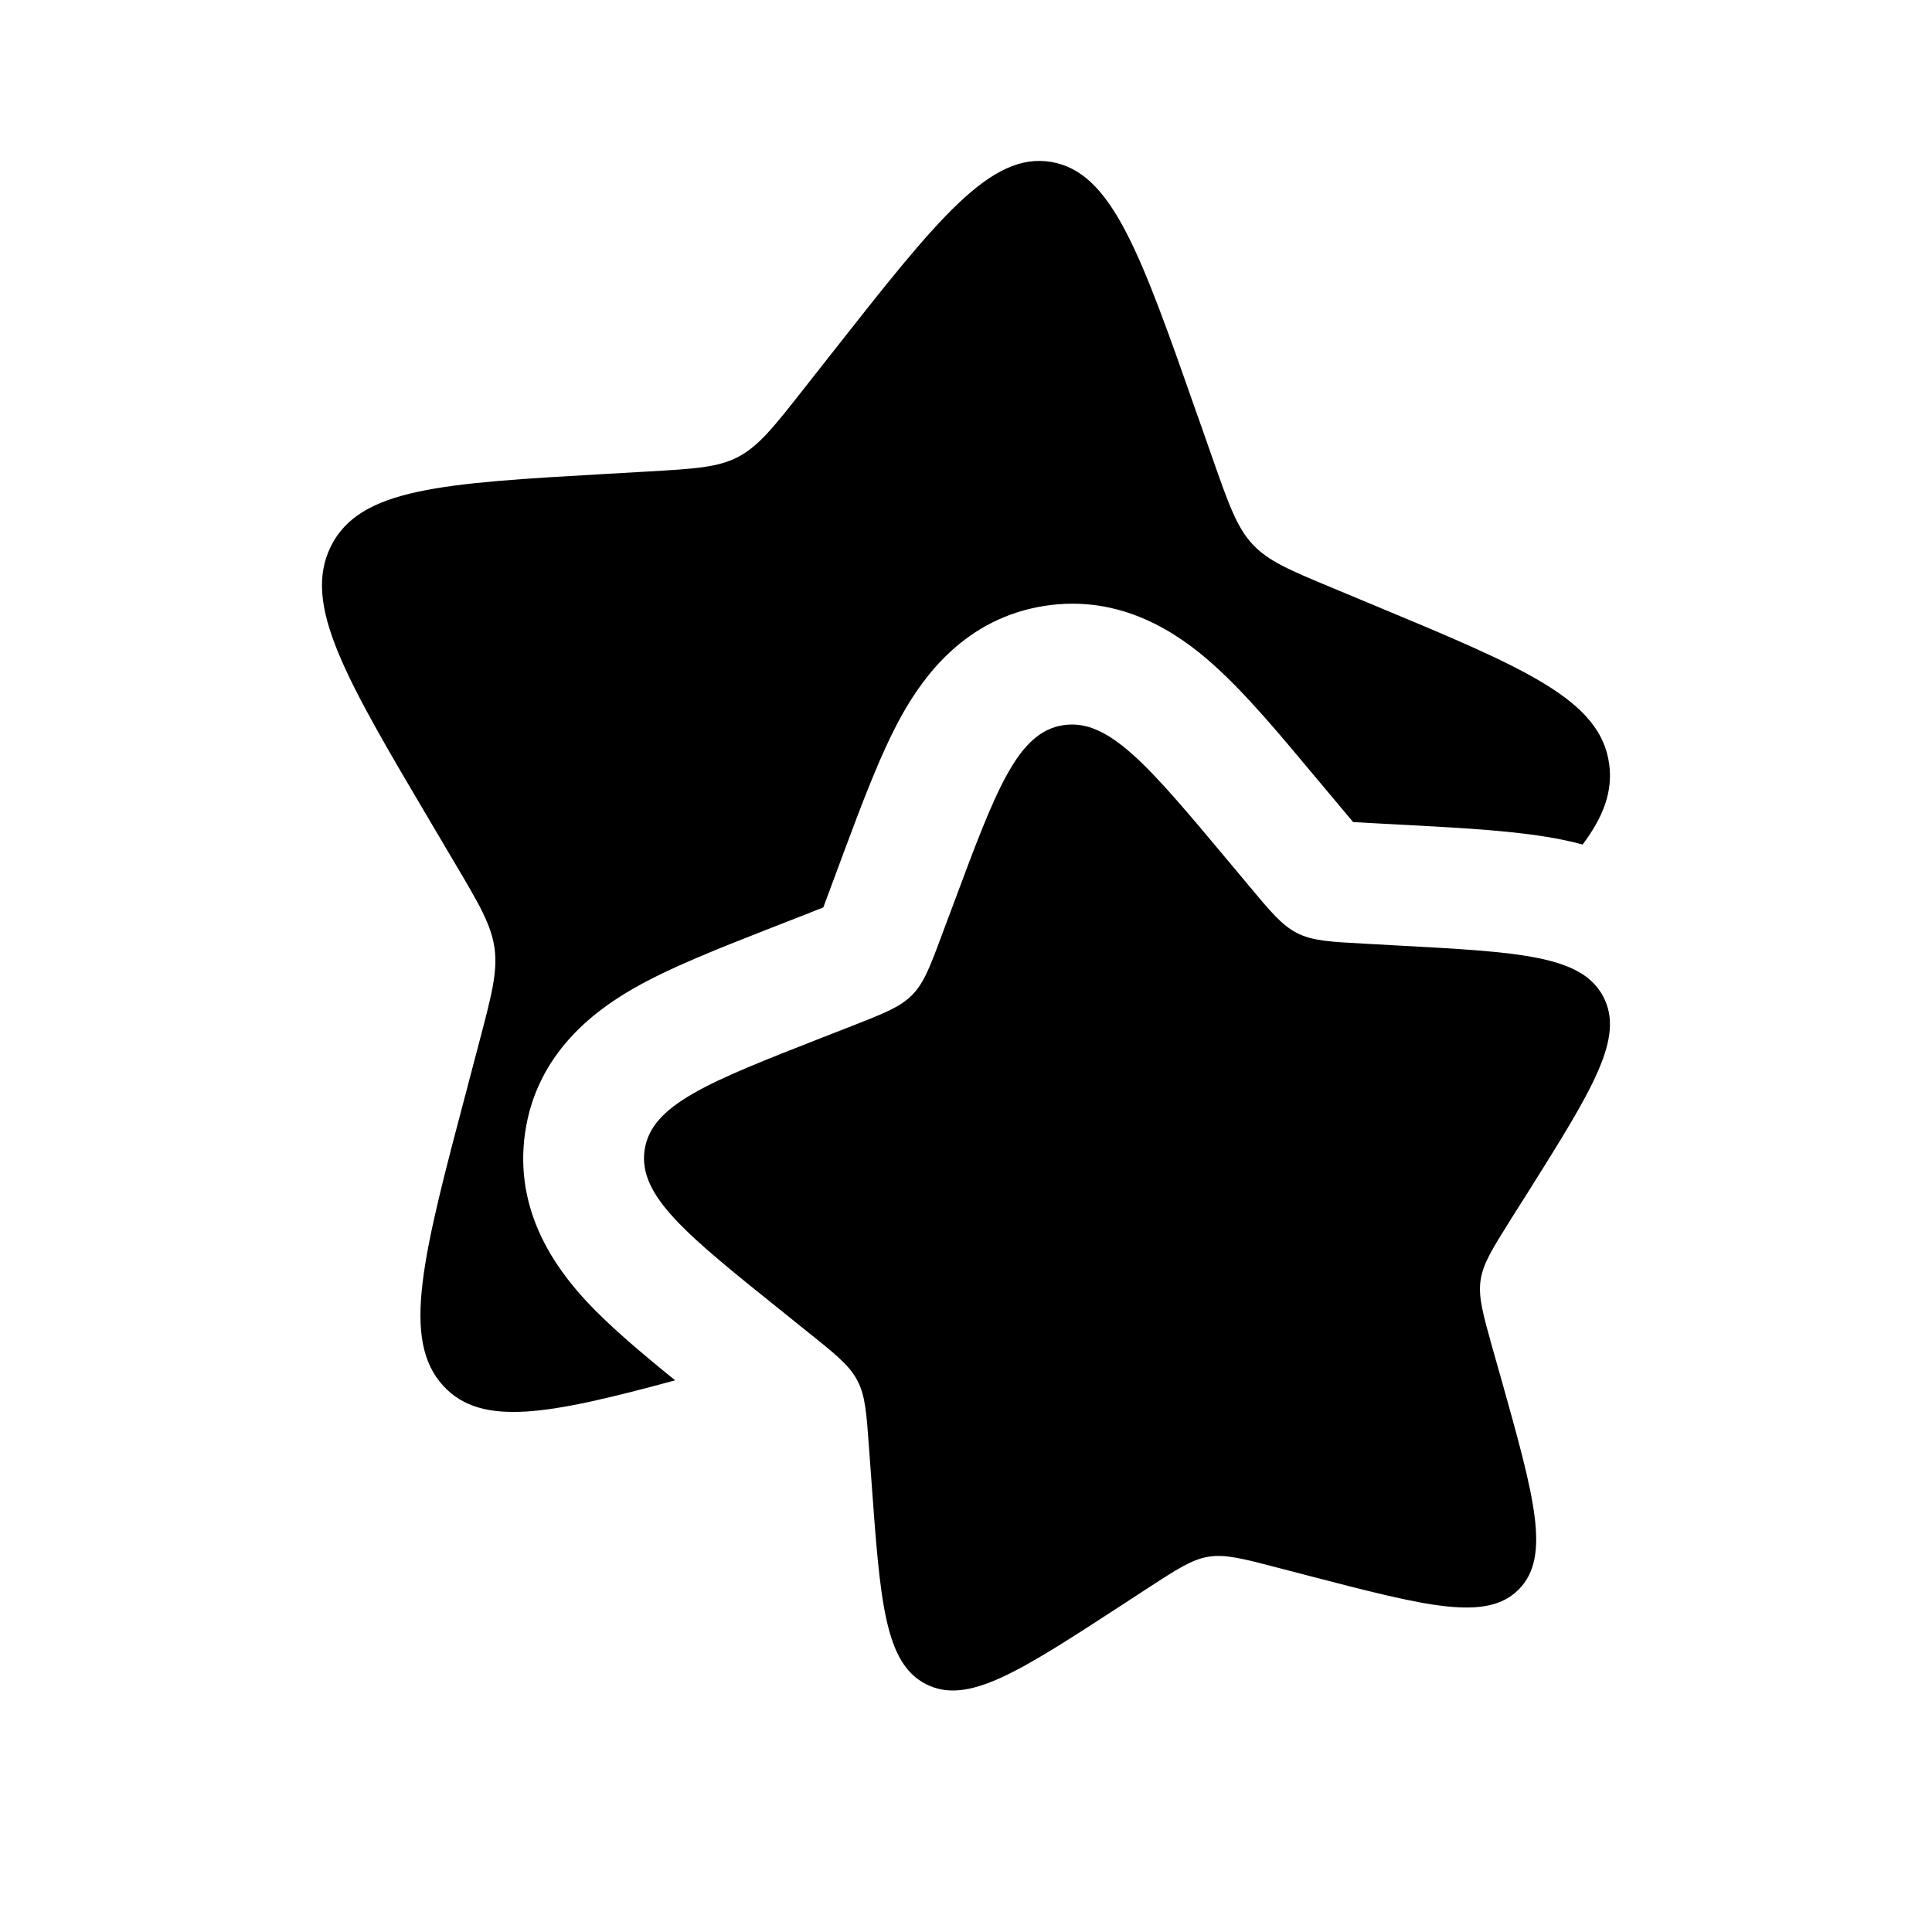
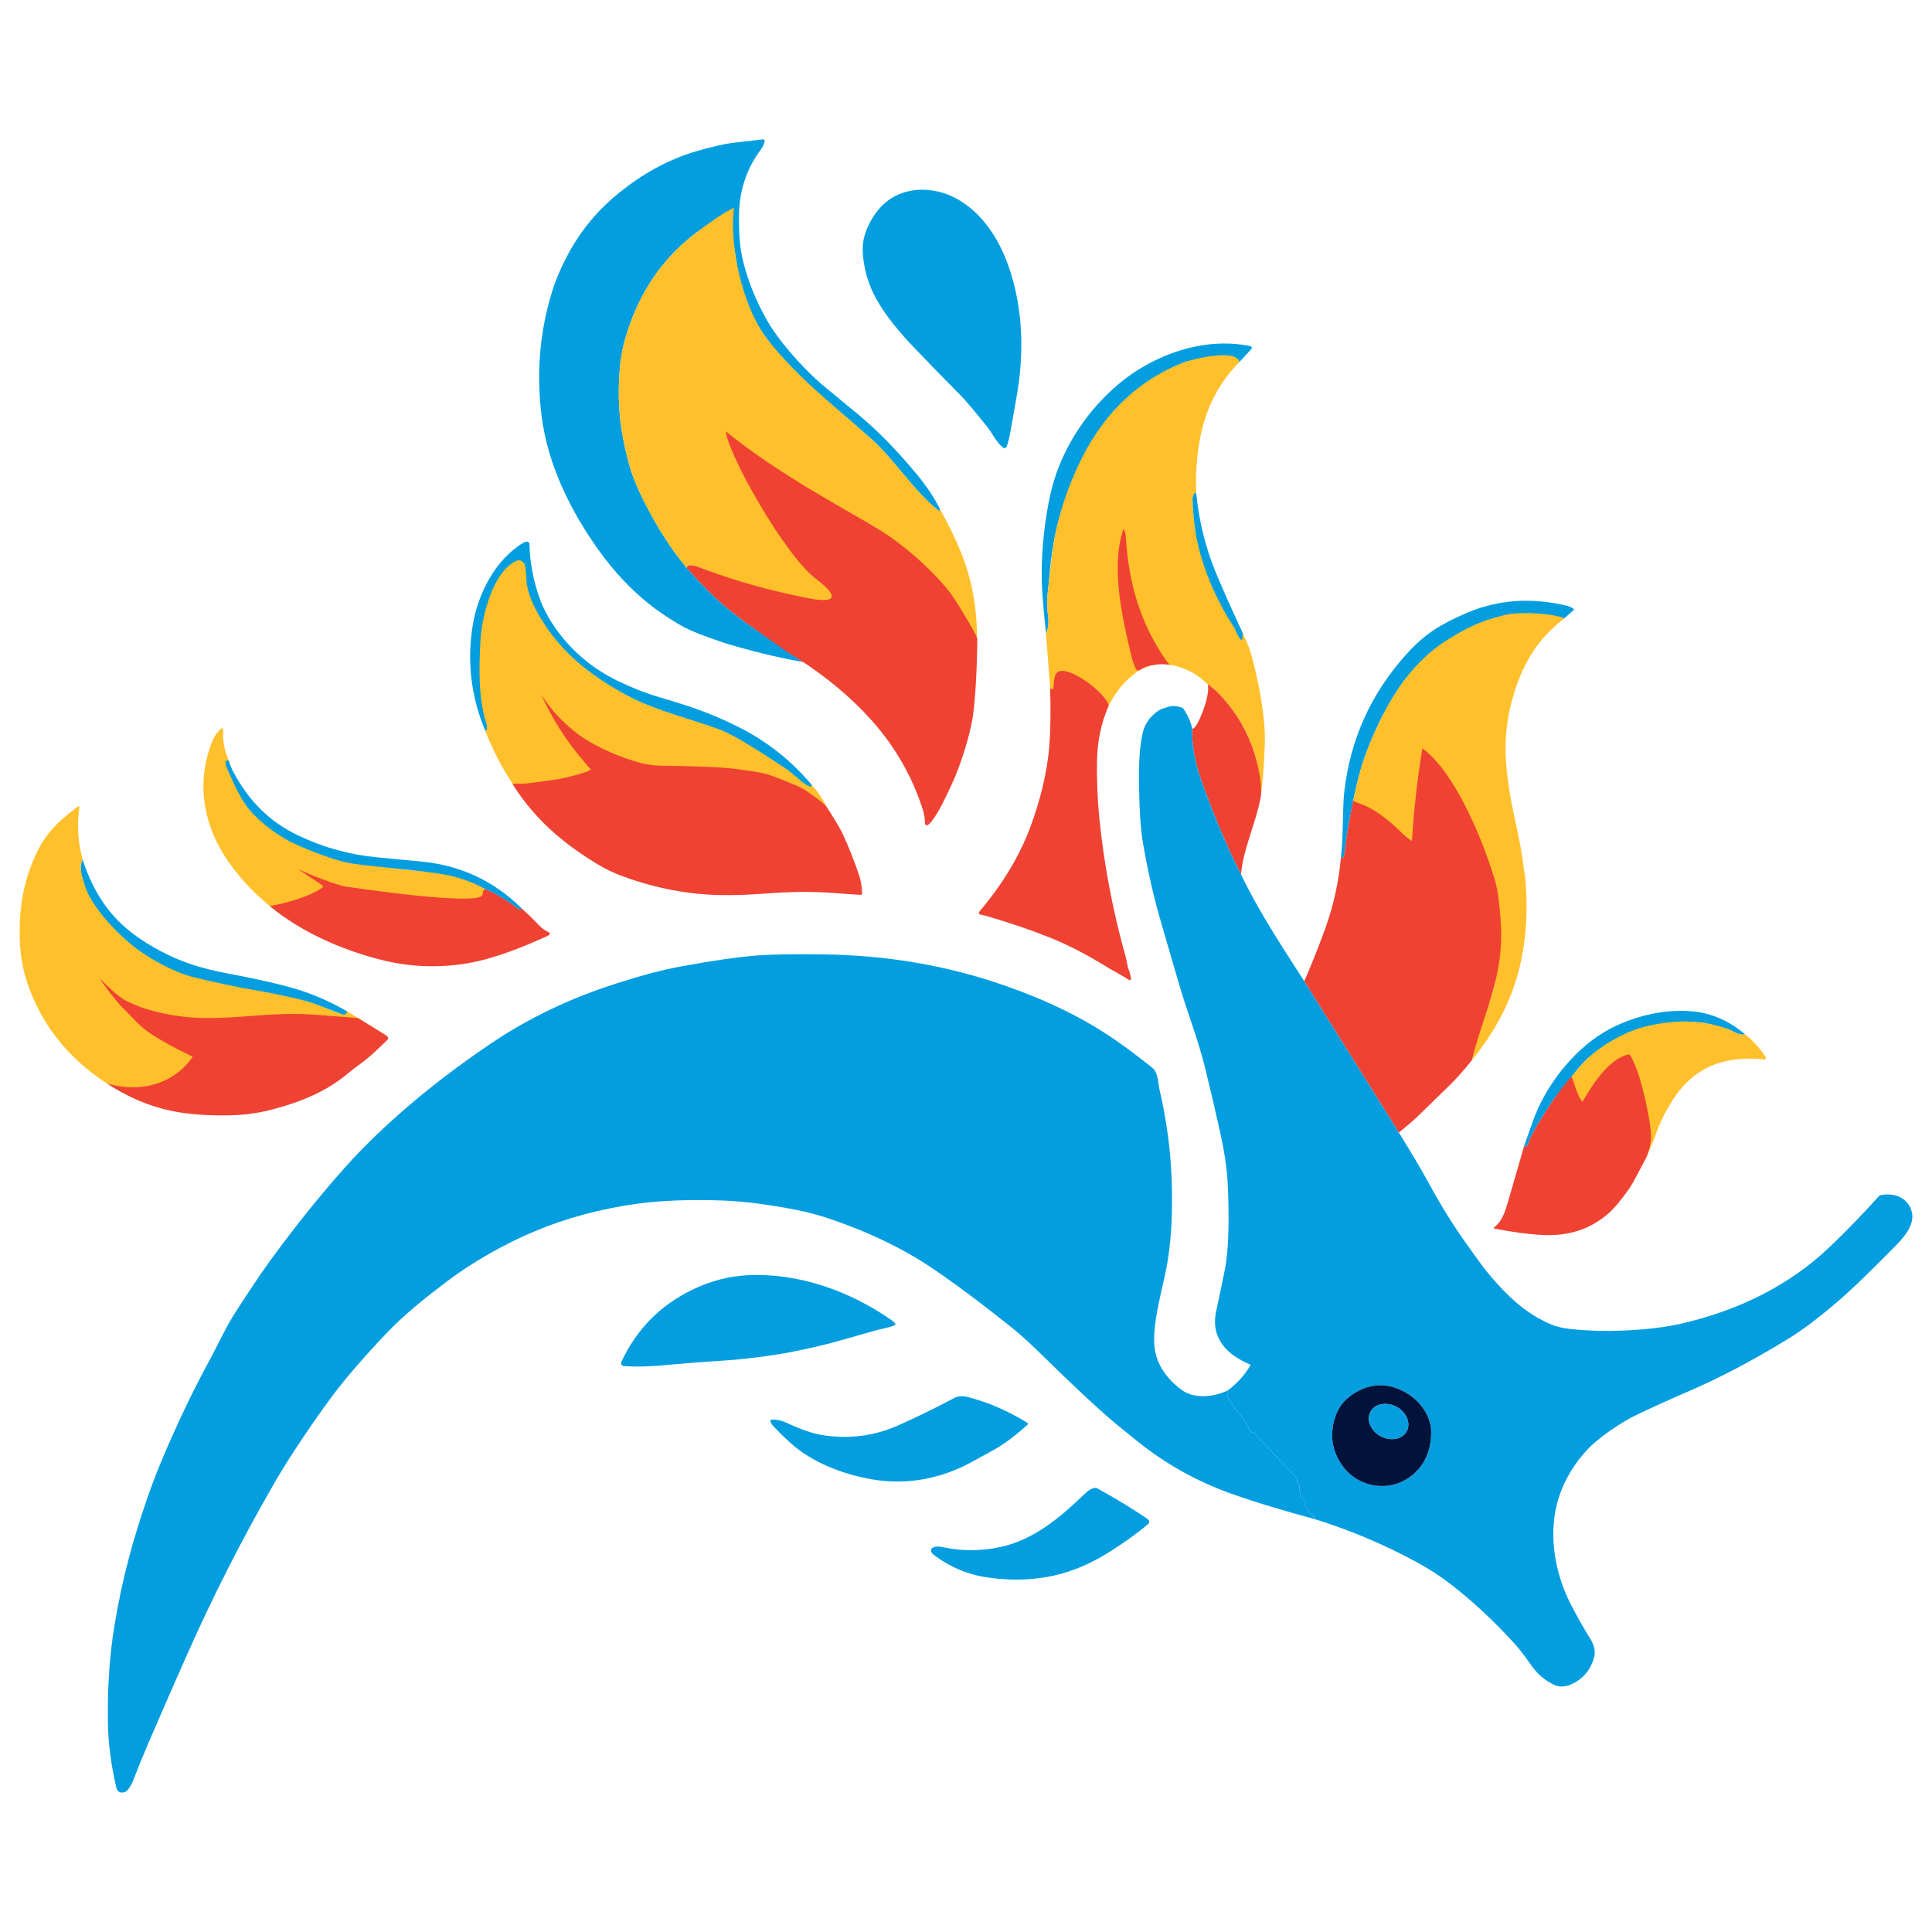
- <svg xmlns="http://www.w3.org/2000/svg" version="1.1" width="100" height="100">
-   <svg width="100" height="100" viewBox="0 0 24 24">
-     <g fill="currentColor">
-       <path d="M15.252 10.689c-.987-1.18-1.48-1.77-2.048-1.68c-.567.091-.832.803-1.362 2.227l-.138.368c-.15.405-.226.607-.373.756c-.146.149-.348.228-.75.386l-.367.143c-1.417.555-2.126.833-2.207 1.4c-.08.567.52 1.049 1.721 2.011l.31.25c.342.273.513.41.611.597c.1.187.115.404.146.837l.029.394c.11 1.523.166 2.285.683 2.545c.517.26 1.154-.155 2.427-.983l.329-.215c.362-.235.543-.353.75-.387c.208-.033.42.022.841.132l.385.1c1.485.386 2.228.58 2.629.173c.4-.407.193-1.144-.221-2.62l-.108-.38c-.117-.42-.176-.63-.147-.837c.03-.208.145-.39.374-.756l.21-.332c.807-1.285 1.21-1.927.94-2.438c-.269-.511-1.033-.553-2.562-.635l-.396-.022c-.434-.023-.652-.035-.841-.13c-.19-.095-.33-.263-.61-.599l-.255-.305Z" />
-       <path d="m14.878 5.167l.183.522c.201.573.302.86.497 1.07c.196.212.464.324 1.001.547l.489.204c1.89.786 2.835 1.18 2.942 1.983c.045.334-.067.648-.33.998a4.151 4.151 0 0 0-.254-.06c-.526-.107-1.195-.143-1.877-.18l-.49-.026l-.23-.013l-.151-.18l-.316-.377c-.44-.528-.87-1.043-1.272-1.401c-.427-.382-1.141-.88-2.103-.726c-.972.156-1.49.863-1.77 1.367c-.259.468-.492 1.094-.728 1.727l-.17.458l-.072.193c-.054.02-.116.045-.193.076l-.456.178c-.63.247-1.253.49-1.717.757c-.498.287-1.2.817-1.339 1.793c-.137.967.378 1.673.767 2.092c.29.311.681.64 1.098.978c-1.569.425-2.403.584-2.877.072c-.534-.576-.258-1.62.295-3.71l.142-.54c.157-.595.236-.891.197-1.186c-.04-.294-.193-.553-.499-1.07l-.278-.47C4.29 8.422 3.752 7.512 4.11 6.787c.36-.724 1.379-.783 3.418-.9l.527-.03c.58-.034.869-.05 1.122-.185c.252-.135.439-.372.813-.848l.34-.432c1.316-1.673 1.974-2.509 2.73-2.38s1.11 1.137 1.817 3.154Z" />
-     </g>
-   </svg>
-   <style>@media (prefers-color-scheme: light) { :root { filter: none; } }
- @media (prefers-color-scheme: dark) { :root { filter: invert(100%); } }
- </style>
+ <svg xmlns="http://www.w3.org/2000/svg" width="984" height="984" viewBox="0 0 984 984" fill="none">
+   <path d="M478.759 259.315C478.664 259.457 478.603 259.616 478.576 259.792C478.509 260.237 478.299 260.322 477.947 260.045C464.832 249.504 455.91 234.365 443.238 223.104C429.5 210.814 415.312 199.866 402.045 186.427C401.93 186.305 401.788 186.251 401.619 186.265C401.525 186.278 401.447 186.248 401.386 186.174C399.451 183.924 397.294 181.496 394.913 178.889C394.216 178.126 393.641 177.275 393.188 176.336C392.721 175.377 392.183 174.519 391.575 173.762C387.875 169.156 384.79 164.046 382.322 158.433C378.884 150.675 376.264 141.808 375.047 133.346C372.286 114.27 370.421 105.089 350.686 121.634C334.981 134.785 324.148 152.053 318.189 173.438C316.714 178.727 315.788 184.657 315.409 191.23C314.79 202.02 315.257 212.446 317.306 223.023C318.328 228.319 319.4 232.946 320.523 236.904C322.207 242.814 325.021 249.586 328.964 257.218C334.879 268.647 341.474 279.235 349.773 289.316C354.427 294.598 359.314 299.667 364.434 304.524C368.655 308.536 373.894 312.791 380.15 317.29C387.036 322.241 402.047 332.276 408.967 337.153C402.175 336.056 393.657 334.09 388.635 332.879C383.613 331.668 372.171 328.616 366.859 326.753C361.548 324.89 352.276 321.873 345.329 317.725C339.539 314.274 334.412 310.738 329.948 307.117C320.959 299.823 312.788 291.096 305.435 280.937C290.48 260.298 278.924 236.438 275.84 211.838C273.066 189.662 274.95 168.23 281.491 147.541C283.081 142.509 285.431 136.984 288.542 130.965C295.124 118.213 304.059 107.281 315.348 98.169C327.057 88.716 340.104 81.269 354.735 77.003C362.676 74.693 369.051 73.251 373.86 72.677C378.426 72.13 383.252 71.576 388.338 71.015C389.265 70.914 389.62 71.316 389.403 72.221C389.059 73.626 388.409 74.97 387.455 76.254C380.076 86.156 376.379 97.574 376.366 110.509C376.356 118.422 376.64 125.889 378.578 133.508C381.202 143.816 385.25 153.732 390.722 163.256C393.53 168.139 397.307 173.364 402.056 178.929C408.265 186.211 414.261 192.233 420.044 196.995C426.457 202.277 432.416 207.211 437.921 211.797C447.323 219.632 457.013 229.582 466.99 241.646C472.036 247.758 475.959 253.648 478.759 259.315Z" fill="#039EDF" />
+   <path d="M448.037 106.041C457.006 95.767 471.799 94.298 484.126 99.688C498.645 106.041 508.405 120.56 513.641 135.504C521.199 157.075 521.757 180.409 517.608 203.013C516.492 209.092 515.484 214.766 514.584 220.034C514.138 222.655 513.532 225.097 512.768 227.36C512.703 227.547 512.594 227.716 512.45 227.853C512.307 227.99 512.133 228.091 511.944 228.147C511.754 228.204 511.554 228.214 511.361 228.178C511.167 228.141 510.985 228.059 510.83 227.937C508.192 225.86 506.437 222.648 504.55 219.862C503.339 218.059 501.919 216.191 500.289 214.259C496.392 209.619 492.699 204.816 488.377 200.47C480.118 192.141 472.333 184.144 465.021 176.478C457.621 168.71 451.875 161.486 447.783 154.806C443.711 148.159 441.114 141.195 439.991 133.914C439.24 128.99 438.976 124.136 440.519 119.405C442.155 114.359 444.662 109.905 448.037 106.041Z" fill="#039EDF" />
+   <path d="M478.759 259.315C483.108 267.171 486.615 274.378 489.28 280.937C495.043 295.101 497.8 310.127 497.549 326.013C501.062 363.668 373.592 295.521 358.539 289.843C356.57 289.096 350.038 286.299 349.773 289.316C341.474 279.235 334.879 268.647 328.964 257.218C325.021 249.586 322.207 242.814 320.522 236.904C319.4 232.946 318.328 228.319 317.306 223.023C315.257 212.446 314.79 202.02 315.409 191.229C315.788 184.657 316.714 178.727 318.189 173.438C324.148 152.053 334.98 134.785 350.686 121.634C353.032 119.668 367.3 108.465 373.92 105.873C371.283 122.334 377.266 155.947 391.575 173.762C407.234 193.222 424.581 206.414 443.238 223.104C455.91 234.365 464.832 249.504 477.947 260.045C478.299 260.322 478.509 260.237 478.576 259.792C478.603 259.616 478.664 259.457 478.759 259.315Z" fill="#FFC02B" />
+   <path d="M630.743 184.854C629.297 186.27 607.801 182.761 603.637 184.348C598.348 186.367 593.332 188.867 588.591 191.845C587.718 192.392 586.836 192.923 585.943 193.436C583.497 194.834 581.326 196.759 579.307 198.634C578.949 198.965 578.533 199.188 578.059 199.302C577.728 199.388 577.426 199.567 577.187 199.819C575.462 201.663 573.642 203.507 571.728 205.351C570.856 206.189 569.942 206.976 568.989 207.712C567.406 208.928 566.188 210.37 565.336 212.038C565.163 212.364 564.908 212.639 564.596 212.839C564.129 213.129 563.784 213.527 563.561 214.034C563.27 214.676 563.385 214.76 563.906 214.287L564.738 213.538C565.116 213.2 565.211 213.267 565.022 213.74C564.636 214.683 563.459 215.382 562.83 216.395C561.166 219.083 559.475 221.589 557.757 223.913C555.593 226.817 553.739 229.89 552.197 233.133C551.967 233.619 551.345 234.771 550.33 236.588C549.701 237.709 549.106 238.871 548.545 240.073C543.776 250.218 540.32 259.833 538.175 268.918C537.31 272.593 536.572 276.446 535.964 280.479C535.355 284.504 534.898 288.469 534.594 292.373C534.384 295.062 534.117 297.659 533.792 300.165C533.508 302.374 533.363 304.592 533.356 306.821C533.356 309.348 533.498 311.597 533.782 313.569C534.276 316.967 533.931 320 532.747 322.668C531.449 310.334 530.738 301.728 530.617 296.852C530.292 283.437 531.432 269.921 534.036 256.304C535.423 249.043 537.289 242.548 539.636 236.821C545.775 221.836 555.028 208.867 566.899 198.056C585.06 181.501 612.18 171.105 636.845 176.293C637.01 176.328 637.162 176.409 637.284 176.526C637.406 176.643 637.492 176.791 637.533 176.955C637.574 177.119 637.569 177.29 637.517 177.451C637.465 177.612 637.37 177.754 637.241 177.863C637.241 177.863 632.189 183.438 630.743 184.854Z" fill="#039EDF" />
+   <path d="M631.268 184.337C618.849 196.941 612.554 211.735 610.23 229.222C609.263 236.558 608.935 243.915 609.246 251.291C608.894 251.054 608.566 251.044 608.262 251.267C607.987 251.477 607.36 253.357 607.369 253.824C607.518 259.349 608.005 264.911 608.83 270.517C609.277 273.564 624.993 304.576 625.879 307.507C629.535 315.686 633.518 323.198 635.922 329.269C638.326 335.339 644.767 361.822 644.199 378.655C643.807 390.002 643.09 399.206 642.048 406.264C642.552 403.649 640.849 397.872 640.81 394.612C640.776 391.681 640.374 388.839 639.603 386.083C636.397 374.54 630.684 364.215 622.466 355.11C620.052 352.429 617.586 350.209 615.07 348.453C610.024 343.57 604.395 340.399 598.157 339.061C591.001 337.528 589.177 337.612 581.943 340.348C574.395 344.88 568.632 351.26 564.655 359.487C556.222 371.366 534.866 359.485 534.866 350.539L532.735 322.657C533.919 319.989 534.264 316.955 533.77 313.558C533.486 311.585 533.344 309.336 533.344 306.81C533.351 304.581 533.496 302.362 533.78 300.153C535.137 289.683 535.73 279.236 538.163 268.907C540.308 259.822 543.313 249.573 549.344 236.695C560.773 212.289 578.338 193.992 603.625 184.337C607.124 183.004 629.609 177.327 631.268 184.337Z" fill="#FFC02B" />
+   <path d="M609.246 251.291C610.721 265.597 614.018 278.961 619.138 291.383C622.372 299.245 627.029 309.715 633.109 322.791C632.322 323.75 633.386 326.598 632.004 325.699C630.621 324.8 629.379 320.559 627.681 318.141C623.709 312.27 620.524 305.743 617.505 299.336C613.72 290.245 610.266 280.318 608.83 270.521C608.005 264.915 607.518 259.349 607.369 253.824C607.36 253.358 607.988 251.481 608.262 251.271C608.566 251.048 608.894 251.055 609.246 251.291Z" fill="#039EDF" />
+   <path d="M595.823 338.607C592.001 338.013 588.251 338.334 584.693 339.313C579.752 341.003 579.501 343.152 577.966 339.458C577.324 337.911 576.813 336.375 576.434 334.848C571.724 315.653 565.645 289.095 572.021 269.994C572.19 269.495 572.379 269.488 572.589 269.974C573.035 271.014 573.292 272.095 573.36 273.216C573.935 282.943 575.318 292.075 577.51 300.613C580.594 312.609 585.525 323.74 592.302 334.007C593.686 336.119 594.193 336.846 595.823 338.607Z" fill="#EF4233" />
+   <path d="M413.571 399.935C413.361 400.861 412.966 401.239 412.384 401.07C397.533 396.852 387.54 381.459 373.282 374.97C369.294 373.167 366.076 371.83 361.228 370.036C347.502 364.958 332.018 361.25 319.193 354.129C316.839 352.822 314.232 351.839 311.787 350.33C281.037 331.46 248.218 368.441 248.218 368.441C248.218 368.441 248.08 370.029 248.1 370.624C248.141 371.927 247.81 372.424 247.106 372.113C239.875 354.72 237.769 336.811 240.785 318.384C243.393 302.487 252.24 285.03 266.384 276.529C266.904 276.212 267.476 275.989 268.098 275.861C268.284 275.822 268.476 275.825 268.66 275.868C268.845 275.912 269.017 275.996 269.166 276.114C269.314 276.232 269.434 276.382 269.518 276.551C269.602 276.721 269.647 276.908 269.651 277.097C269.881 286.074 271.487 294.936 274.47 303.683C276.506 309.667 279.651 315.551 283.906 321.332C291.995 332.336 302.327 340.867 314.902 346.925C321.628 350.168 328.599 352.974 335.924 355.122C339.901 356.291 344.058 357.567 348.393 358.952C358.465 362.167 368.07 366.125 377.208 370.826C391.284 378.067 403.405 387.77 413.571 399.935Z" fill="#039EDF" />
+   <path d="M415.539 294.787C399.486 282.56 370.947 231.646 369.656 219.721C397.919 242.613 431.856 259.896 448.478 270.21C465.1 280.524 480.039 296.351 484.461 302.649C488.883 308.947 495.999 320.967 497.744 325.108C497.744 337.945 496.792 356.804 495.398 365.476C494.005 374.149 489.588 389.263 484.319 400.381C481.377 406.591 478.657 412.822 474.427 418.415C473.885 419.124 473.267 419.715 472.57 420.188C472.432 420.28 472.272 420.334 472.106 420.343C471.94 420.353 471.775 420.319 471.627 420.243C471.479 420.168 471.354 420.054 471.265 419.915C471.176 419.775 471.125 419.614 471.119 419.449C471.038 416.747 470.659 414.346 469.983 412.245C464.544 395.352 455.839 380.215 443.867 366.834C432.287 353.899 417.951 342.298 400.858 332.031C393.939 327.154 387.036 322.241 380.15 317.289C373.894 312.791 368.655 308.536 364.434 304.523C359.314 299.667 354.427 294.598 349.773 289.315C350.042 286.258 356.483 289.062 358.539 289.842C376.119 296.474 393.125 301.016 411.795 304.716C420.135 306.368 431.593 307.013 415.539 294.787Z" fill="#EF4233" />
+   <path d="M413.571 399.935C416.621 403.34 419.121 407.041 421.069 411.04C420.86 412.11 409.751 401.77 406.905 400.614C403.165 399.101 398.82 403.155 393.025 403.702C387.231 404.249 296.263 392.144 267.306 407.97C258.723 396.744 251.99 384.792 247.106 372.113C247.81 372.424 248.141 371.928 248.1 370.624C248.08 370.03 247.989 369.482 247.826 368.983C243.517 355.702 243.938 339.696 244.732 325.973C245.434 313.735 251.242 290.296 263.441 285.517C264.645 285.037 265.835 285.527 267.012 286.986C267.136 287.142 267.225 287.323 267.273 287.517C267.718 289.346 267.996 292.03 268.017 293.926C268.142 302.49 273.065 311.599 277.676 318.496C288.505 334.648 302.14 344.66 319.193 354.129C334.269 362.5 359.787 368.192 369.943 373.035C380.099 377.878 398.21 390.138 401.213 392.144C404.216 394.15 412.852 403.106 413.571 399.935Z" fill="#FFC02B" />
+   <path d="M796.701 314.945C794.974 316.549 781.048 312.394 779.211 312.394C763.241 314.109 749.987 318.513 736.04 327.381C730.345 331.002 726.073 334.51 723.226 337.908C722.12 339.215 720.568 339.458 719.766 341.11C719.056 342.596 718.183 343.707 717.148 344.443C716.573 344.855 716.076 345.345 715.657 345.912C713.087 349.391 710.834 352.771 708.9 356.054C708.487 356.757 708.095 357.435 707.723 358.091C706.465 360.299 705.308 362.38 704.253 364.332C703.962 364.865 703.688 365.396 703.431 365.923C699.109 374.737 695.825 382.785 693.579 390.067C691.692 396.166 689.883 403.954 688.151 413.431C686.913 419.037 686.054 424.079 685.574 428.558C685.236 431.692 684.844 434.296 684.397 436.369C684.296 436.808 684.14 437.038 683.931 437.058C683.674 437.085 683.362 436.852 682.997 436.359C684.286 424.991 683.728 411.252 684.661 403.218C687.766 376.308 698.436 352.839 716.672 332.812C721.095 327.948 725.583 324.004 730.135 320.978C734.681 317.965 740.298 315.034 746.988 312.183C763.086 305.321 780.233 304.139 798.428 308.637C799.53 308.907 800.525 309.384 801.411 310.066C801.729 310.309 801.732 310.555 801.421 310.805C801.421 310.805 798.428 313.341 796.701 314.945Z" fill="#039EDF" />
+   <path d="M796.759 314.903C783.772 325.014 776.519 336.219 771.44 352.072C767.598 364.054 766.143 376.182 767.077 388.455C767.726 397.033 769.113 406.139 771.237 415.771C773.557 426.287 774.926 433.339 775.346 436.926C775.535 438.56 775.779 440.306 776.076 442.164C776.584 445.325 776.851 447.071 776.878 447.402C778.474 466.261 776.969 483.286 772.363 498.477C768.007 512.864 760.418 526.724 749.595 540.058C741.383 543.687 753.494 522.328 755.51 517.91C774.782 475.744 752.999 452.716 718.457 427.939C710.563 422.287 698.334 412.092 688.151 413.43C689.883 403.953 691.692 396.165 693.579 390.066C695.825 382.785 699.109 374.737 703.431 365.922C706.845 358.924 711.035 352.166 715.657 345.911C720.95 338.75 728.658 331.315 736.103 326.582C746.81 319.773 753.827 316.444 764.608 313.695C772.543 311.01 791.789 312.517 796.759 314.903Z" fill="#FFC02B" />
+   <path d="M564.655 359.489C560.962 367.966 558.997 376.976 558.76 386.521C558.523 396.484 558.909 406.548 559.917 416.713C562.27 440.388 566.785 464.114 573.461 487.89C573.999 489.804 574.09 491.79 574.811 493.715C575.413 495.316 575.836 496.9 576.079 498.467C576.097 498.593 576.079 498.722 576.026 498.838C575.974 498.954 575.889 499.052 575.783 499.121C575.677 499.189 575.553 499.225 575.427 499.224C575.302 499.224 575.179 499.186 575.075 499.116C571.25 496.613 567.161 494.627 563.356 492.277C553.251 486.022 543.622 481.071 534.47 477.423C525.17 473.708 514.689 470.135 503.028 466.704C501.824 466.346 500.58 466.045 499.294 465.802C499.139 465.774 498.993 465.705 498.872 465.603C498.752 465.5 498.66 465.368 498.606 465.219C498.553 465.071 498.54 464.91 498.568 464.755C498.596 464.599 498.665 464.454 498.767 464.333C510.665 450.331 519.356 435.903 524.842 421.05C530.145 406.69 533.337 393.029 534.42 380.067C535.049 372.468 535.198 362.626 534.866 350.542C537.517 352.842 536.011 348.019 537.433 344.007C540.442 335.328 564.201 353.423 564.655 359.489Z" fill="#EF4233" />
+   <path d="M615.07 348.455C617.586 350.212 620.052 352.43 622.466 355.112C630.685 364.217 636.397 374.541 639.603 386.085C641.109 391.468 643.082 400.909 642.048 406.268C639.71 419.102 633.04 432.65 632.075 445.366C624.851 431.141 618.076 415.109 611.752 397.271C608.533 388.206 607 379.374 607.156 370.776C608.656 373.828 616.952 354.212 615.07 348.455Z" fill="#EF4233" />
+   <path d="M421.069 411.04C422.373 413.078 427.556 421.043 429.368 425.022C432.378 431.648 435.054 438.399 437.394 445.275C438.436 448.335 439 451.557 439.088 454.941C439.109 455.515 438.831 455.785 438.256 455.752C433.332 455.461 428.79 455.15 424.63 454.819C412.739 453.877 400.594 454.262 389.089 455.144C382.102 455.677 375.443 455.93 369.111 455.903C351.559 455.843 334.084 452.584 316.687 446.126C312.318 444.505 308.246 442.55 304.472 440.26C290.139 431.56 273.626 419.48 261.016 399.281C265.48 398.851 264.862 399.455 269.62 398.851C275.349 398.128 280.486 397.416 285.032 396.713C287.26 396.37 302.05 392.787 300.784 391.695C299.58 390.655 298.658 389.287 297.501 387.949C288.64 377.709 281.329 366.254 275.566 353.582C275.534 353.52 278.611 358.829 284.139 364.717C286.263 366.973 288.813 369.354 291.789 371.86C294.454 374.109 297.325 376.115 300.403 377.878C308.161 382.329 316.549 385.835 325.565 388.395C329.224 389.429 333.015 389.962 336.939 389.996C347.788 390.097 357.417 390.381 365.824 390.847C371.046 391.137 377.387 391.88 384.848 393.076C388.791 393.711 392.518 394.748 396.029 396.186C399.539 397.625 403.165 399.101 406.905 400.614C409.684 401.743 419.765 409.002 421.069 411.04Z" fill="#EF4233" />
+   <path d="M607.156 370.776C607.001 379.374 608.533 388.206 611.752 397.27C618.077 415.109 624.851 431.141 632.075 445.366C641.551 465.083 653.645 483.128 665.414 501.517L709.691 572.278C718.491 586.563 724.143 596.03 726.645 600.677C733.247 612.93 739.818 623.626 746.359 632.765C748.523 635.791 750.759 638.905 753.065 642.106C759.234 650.668 767.331 659.665 774.879 665.551C779.898 669.462 784.991 672.485 790.159 674.619C792.898 675.747 796.077 676.5 799.696 676.879C804.438 677.365 809.142 677.672 813.809 677.801C820.715 677.99 828.352 677.74 836.719 677.051C844.051 676.45 850.724 675.447 856.737 674.042C885.085 667.446 911.119 655.024 932.253 634.761C940.891 626.48 949.085 618.006 956.837 609.34C957.168 608.975 957.574 608.749 958.054 608.661C964.771 607.425 971.193 609.816 973.446 616.331C976.175 624.203 968.19 631.741 963.31 636.665C953.905 646.149 943.576 656.605 932.659 665.693C925.628 671.549 918.901 676.869 910.744 681.874C893.002 692.776 876.17 701.654 860.247 708.51C850.467 712.725 841.471 716.805 833.259 720.75C829.336 722.627 824.885 725.309 819.907 728.794C815.023 732.212 811.263 735.329 808.625 738.146C801.888 745.312 797.045 753.33 794.096 762.199C788.17 780.031 791.579 800.771 800.122 817.306C803.078 823.02 806.568 829.177 810.593 835.776C811.952 838.015 812.653 841.41 811.932 844.024C810.106 850.69 806.088 855.358 799.879 858.026C797.352 859.11 794.258 859.353 791.762 858.208C787.135 856.074 783.331 852.929 780.348 848.775C777.476 844.773 774.656 840.721 771.348 837.093C760.736 825.455 749.873 815.347 738.759 806.769C733.47 802.689 727.525 798.866 720.923 795.3C704.554 786.458 687.492 779.274 669.737 773.749C669.54 773.351 669.249 773.033 668.864 772.797C668.81 772.763 668.796 772.716 668.823 772.655C668.864 772.567 668.932 772.523 669.026 772.523C669.5 772.55 669.517 772.469 669.077 772.28C668.549 772.05 668.096 771.709 667.717 771.257C667.176 770.602 666.615 769.97 666.033 769.362C665.945 769.274 665.925 769.173 665.972 769.058C665.993 769.024 666.023 769.007 666.064 769.007C666.368 769.014 666.436 768.889 666.267 768.633C666.07 768.342 665.813 768.119 665.495 767.964C665.211 767.822 664.992 767.603 664.836 767.305C664.538 766.718 664.599 766.211 665.019 765.786C665.255 765.549 665.269 765.296 665.059 765.026C664.396 764.168 663.723 763.357 663.04 762.594C662.391 761.865 662.036 761.007 661.975 760.021C661.9 758.92 661.85 757.869 661.823 756.869C661.816 756.527 661.702 756.197 661.498 755.927C660.882 755.076 660.531 754.144 660.443 753.131C660.416 752.813 660.294 752.54 660.078 752.31C655.235 747.177 650.378 742.084 645.508 737.031C645.244 736.754 644.984 736.478 644.727 736.201C642.555 733.83 640.574 731.665 638.781 729.706C638.639 729.551 638.46 729.473 638.243 729.473H637.817C637.493 729.473 637.246 729.331 637.077 729.048C634.506 724.603 632.71 721.79 631.689 720.608C629.207 717.744 627.069 714.778 625.277 711.712C625 711.239 625 710.78 625.277 710.334C625.432 710.084 625.49 709.811 625.449 709.513L625.257 708.186C630.059 704.701 633.921 700.418 636.843 695.339C636.945 695.163 636.901 695.038 636.711 694.964C624.891 690.02 616.43 681.57 619.423 667.801C621.053 660.276 622.534 653.177 623.867 646.503C624.901 641.269 625.507 634.288 625.683 625.561C625.838 617.685 625.673 609.583 625.186 601.255C624.78 594.297 623.505 585.972 621.36 576.28C618.993 565.601 616.44 554.709 613.7 543.605C610.139 529.157 604.66 515.479 600.541 501.345C597.585 491.213 594.45 480.446 591.136 469.044C587.571 456.778 584.571 443.549 582.136 429.358C581.034 422.907 580.391 414.312 580.208 403.572C580.026 393.076 579.863 382.336 582.065 373.005C583.141 368.435 585.86 364.96 589.604 362.224C590.415 361.637 591.383 361.161 592.505 360.796C593.54 360.458 594.585 360.141 595.64 359.843C597.237 359.384 599.323 359.553 601.901 360.35C602.217 360.449 602.491 360.648 602.682 360.917C604.833 363.984 606.324 367.27 607.156 370.776ZM726.767 720.557C723.913 714.87 719.371 710.624 713.141 707.821C705.004 704.16 697.012 704.886 689.166 710C684.742 712.884 681.749 716.643 680.187 721.276C677.055 730.571 678.286 739.058 683.88 746.738C691.814 757.64 707.297 760.203 718.254 752.118C724.849 747.241 728.397 740.203 728.898 731.003C729.101 727.254 728.39 723.772 726.767 720.557Z" fill="#039EDF" />
+   <path d="M116.497 387.301C114.728 387.394 114.828 388.636 115.411 390.087C120.073 401.673 129.642 416.782 137.408 421.415C145.174 426.047 166.08 440.147 215.562 443.796C240.035 445.6 236.516 446.751 247.086 452.783C247.086 454.243 247.72 460.177 242.476 458.998C237.673 457.931 229.822 459.025 225.892 458.998C220.413 458.965 214.747 458.938 209.309 458.998C200.928 459.093 189.994 453.691 175.912 451.496C162.125 449.384 155.361 470.287 144.48 466.856C129.362 456.187 114.255 440.128 107.751 422.762C102.259 408.105 102.212 393.454 107.609 378.81C108.509 376.365 109.76 374.183 111.363 372.265C113.102 370.185 113.876 370.495 113.687 373.197C113.389 377.52 114.326 382.221 116.497 387.301Z" fill="#FFC02B" />
+   <path d="M749.595 540.059C745.334 545.361 741.567 549.599 738.293 552.774C732.665 558.225 727.048 563.689 721.44 569.167C719.853 570.712 714.982 574.789 712.528 576.795C711.143 574.902 711.3 574.75 709.691 572.278L664.255 499.664C665.32 497.466 665.495 496.954 666.003 495.742C669.689 486.968 672.77 479.095 675.246 472.125C679.297 460.75 681.881 448.828 682.997 436.359C683.363 436.852 683.674 437.085 683.931 437.058C684.14 437.038 684.296 436.809 684.397 436.369C684.844 434.296 685.236 431.692 685.574 428.558C686.322 421.587 687.933 414.765 689.179 407.876C692.979 409.683 696.326 409.963 703.901 415.507C711.475 421.052 713.238 424.203 718.457 427.94C718.938 428.284 719.195 428.163 719.229 427.575C720.074 412.186 721.949 396.391 724.436 381.169C738.856 391.474 751.234 419.201 757.296 436.035C758.541 439.473 759.724 442.975 760.847 446.542C762.051 450.331 762.853 454.046 763.252 457.687C764.336 467.514 765.086 475.717 764.124 485.316C762.417 504.172 754.036 521.733 749.595 540.059Z" fill="#EF4233" />
+   <path d="M116.497 387.301C117.113 389.462 117.975 391.563 119.084 393.603C126.856 407.879 136.82 418.325 152.038 425.589C164.904 431.722 178.421 435.427 192.592 436.704C199.958 437.372 207.08 438.132 214.304 438.781C234.285 440.584 251.415 448.544 265.694 462.661C265.497 462.864 265.477 463.063 265.633 463.259C265.775 463.442 265.751 463.604 265.562 463.746C265.386 463.867 265.163 463.827 264.892 463.624C258.73 458.957 252.795 455.343 247.086 452.783C240.389 448.962 231.697 446.108 224.014 445.002C208.862 442.769 185.304 441.025 177.282 439.46C169.259 437.894 153.404 431.616 147.282 428.395C139.726 424.42 129.934 416.927 124.974 409.691C120.186 402.724 115.552 391.041 115.231 390.262C114.91 389.482 114.718 388.158 115.107 387.666C115.496 387.174 116.399 387.306 116.497 387.301Z" fill="#039EDF" />
+   <path d="M42.117 437.808C40.96 439.963 40.791 442.283 41.61 444.769C48.771 466.572 77.588 487.962 87.99 492.083C98.393 496.203 122.333 501.201 129.948 502.807C137.562 504.413 151.614 507.998 162.215 511.862C167.067 513.641 175.173 518.261 176.855 515.124L194.479 526.016C195.061 527.414 194.185 527.373 191.851 525.894C188.847 524.008 178.216 518.113 172.036 518.822C140.533 522.438 109.168 559.859 81.767 560.038C72.276 560.114 63.297 554.515 54.353 551.781C34.169 538.596 20.567 521.166 13.546 499.491C10.813 491.054 9.66 481.321 10.086 470.291C10.614 456.491 13.739 443.33 20.364 431.05C24.747 422.924 32.093 416.298 39.621 410.857C40.277 410.385 40.548 410.547 40.433 411.344C39.107 420.347 39.669 429.169 42.117 437.808Z" fill="#FFC02B" />
+   <path d="M42.117 437.808C46.378 451.196 52.892 462.064 61.658 470.412C67.874 476.322 75.988 481.692 85.998 486.522C94.298 490.527 104.139 493.594 115.523 495.722C128.956 498.234 139.85 500.646 148.203 502.956C157.774 505.603 167.325 509.66 176.856 515.124C176.537 515.717 176.424 517.244 174.324 516.545C167.78 514.361 161.591 511.345 154.9 509.572C146.603 507.37 133.325 504.82 129.051 504.19C124.777 503.561 108.784 500.248 98.336 497.636C89.716 495.504 78.65 489.631 71.348 484.475C61.639 477.648 46.545 462.451 43.091 450.615C41.913 446.653 40.023 441.71 42.117 437.808Z" fill="#039EDF" />
+   <path d="M247.086 452.783C252.795 455.343 258.045 458.43 264.207 463.098C265.212 463.851 265.41 462.954 265.694 462.661C268.785 465.437 271.741 468.322 274.561 471.314C275.948 472.786 277.645 473.992 279.654 474.931C279.757 474.978 279.845 475.051 279.911 475.142C279.977 475.233 280.019 475.34 280.032 475.451C280.046 475.563 280.03 475.676 279.987 475.78C279.944 475.884 279.875 475.976 279.786 476.045C279.347 476.397 278.86 476.691 278.325 476.927C264.192 483.34 248.953 489.308 234.211 491.213C220.541 492.969 207.145 492.179 194.022 488.842C176.622 484.424 158.987 477.067 144.48 466.856C141.79 464.963 140.387 463.808 137.385 461.473C146.393 459.949 158.025 456.421 163.96 452.226C164.67 451.726 164.663 451.233 163.94 450.746L151.799 442.674C160.226 446.537 172.045 450.903 175.912 451.496C183.687 452.708 243.497 461.399 245.686 455.883C246.178 454.653 245.551 453.77 247.086 452.783Z" fill="#EF4233" />
+   <path d="M625.256 708.186L625.449 709.513C625.49 709.811 625.432 710.084 625.277 710.334C624.999 710.78 624.999 711.239 625.277 711.712C627.069 714.779 629.207 717.744 631.689 720.608C632.71 721.79 634.506 724.603 637.077 729.048C637.246 729.331 637.492 729.473 637.817 729.473H638.243C638.46 729.473 638.639 729.551 638.781 729.706C640.574 731.665 642.555 733.83 644.727 736.201C644.984 736.478 645.244 736.755 645.508 737.031C650.378 742.084 655.234 747.177 660.077 752.31C660.294 752.54 660.416 752.813 660.443 753.131C660.531 754.144 660.882 755.076 661.498 755.927C661.702 756.198 661.816 756.527 661.822 756.87C661.85 757.869 661.9 758.92 661.975 760.021C662.036 761.007 662.391 761.865 663.04 762.594C663.723 763.357 664.396 764.168 665.059 765.026C665.269 765.296 665.255 765.549 665.019 765.786C664.599 766.211 664.538 766.718 664.836 767.305C664.991 767.603 665.211 767.822 665.495 767.964C665.813 768.119 666.07 768.342 666.266 768.633C666.436 768.889 666.368 769.014 666.064 769.008C666.023 769.008 665.993 769.024 665.972 769.058C665.925 769.173 665.945 769.274 666.033 769.362C666.615 769.97 667.176 770.602 667.717 771.257C668.096 771.709 668.549 772.05 669.077 772.28C669.517 772.469 669.5 772.55 669.026 772.523C668.931 772.523 668.864 772.567 668.823 772.655C668.796 772.716 668.81 772.763 668.864 772.797C669.249 773.033 669.54 773.351 669.736 773.749C655.441 769.909 639.146 765.076 627.103 760.76C609.442 754.438 593.476 745.508 579.204 733.972C573.786 729.605 568.165 725.187 562.899 720.506C553.863 712.475 543.314 702.529 531.254 690.668C526.1 685.592 520.55 680.334 514.99 675.896C498.844 663.001 485.056 652.751 473.625 645.146C459.15 635.507 442.145 627.381 422.611 620.769C416.835 618.817 411.129 617.297 405.495 616.209C393.056 613.808 380.678 611.893 367.803 611.437C354.91 610.971 343.029 611.231 332.16 612.217C323.231 613.028 313.677 614.629 303.497 617.02C286.642 620.971 270.526 627.057 255.152 635.277C244.817 640.803 235.658 646.581 227.677 652.613C216.881 660.769 205.822 669.574 196.457 679.442C184.803 691.729 175.469 702.6 168.455 712.056C162.583 719.98 156.164 729.27 149.198 739.929C145.822 745.103 142.335 750.821 138.737 757.082C122.835 784.729 108.353 813.263 95.292 842.686C89.137 856.547 82.481 871.778 75.325 888.381C72.775 894.311 70.252 900.515 67.756 906.993C67.154 908.553 66.295 910.06 65.179 911.512C63.596 913.569 60.014 913.66 59.325 910.732C56.585 899.215 55.127 888.084 54.952 877.337C54.668 859.741 55.777 843.287 58.279 827.975C60.207 816.141 62.757 804.287 65.93 792.412C68.209 783.874 71.067 774.577 74.503 764.519C76.809 757.765 79.187 751.442 81.635 745.552C89.495 726.64 98.008 708.77 107.173 691.945C111.11 684.721 115.178 675.582 120.15 667.973C125.943 659.107 131.645 650.222 138.017 641.498C147.25 628.861 156.367 617.202 165.37 606.523C171.691 599.026 178.54 591.204 185.216 584.456C203.465 566.016 224.998 548.404 249.815 531.619C269.099 518.576 290.565 508.305 314.212 500.808C324.966 497.393 335.853 494.222 347.206 492.145C363.447 489.173 376.427 487.326 386.146 486.603C393.14 486.083 404.145 485.911 419.161 486.086C451.926 486.478 483.007 491.851 512.403 502.206C533.06 509.47 552.358 518.508 570.225 531.203C575.21 534.756 580.743 538.944 586.824 543.767C589.989 546.279 589.735 551.447 590.578 555.033C594.122 570.319 596.165 585.354 596.706 600.14C597.335 617.466 596.827 633.768 593.073 650.668C591.054 659.776 588.751 668.52 587.95 678.368C587.612 682.515 587.852 686.301 588.67 689.726C590.446 697.183 596.33 704.194 602.55 708.368C608.921 712.654 618.804 711.367 625.256 708.186Z" fill="#039EDF" />
+   <path d="M194.479 526.016C195.074 526.4 196.867 527.281 197.462 528.078C197.942 528.713 197.702 529.205 197.14 529.766C192.503 534.345 187.925 538.762 182.598 542.521C180.921 543.71 179.125 545.108 177.211 546.715C172.848 550.39 167.876 553.642 162.296 556.472C155.451 559.944 147.219 562.899 137.601 565.338C131.04 566.999 124.228 567.901 117.167 568.043C105.485 568.286 95.421 567.513 86.972 565.723C75.859 563.379 64.986 558.732 54.353 551.781C70.783 556.804 88.06 552.502 97.859 538.63C98.076 538.326 98.015 538.097 97.677 537.941C90.595 534.625 84.088 531.109 78.156 527.394C74.49 525.097 71.24 522.416 68.405 519.349C66.173 516.938 64.154 515.043 61.841 512.652C59.528 510.261 51.88 500.617 50.766 498.189C52.455 500.179 60.008 507.593 64.154 509.694C68.679 511.977 73.455 513.76 78.48 515.043C87.152 517.252 95.806 518.407 104.444 518.508C122.849 518.722 140.132 515.41 158.551 516.708C162.67 516.991 178.687 518.168 182.424 518.558C186.063 520.796 193.885 525.632 194.479 526.016Z" fill="#EF4233" />
+   <path d="M888.889 526.867C885.551 527.313 883.989 525.864 881.401 524.678C880.583 524.3 879.724 524.03 878.824 523.868C877.404 523.604 876.038 523.233 874.725 522.753C872.737 522.024 870.637 521.473 868.425 521.102C866.416 520.771 864.316 520.592 862.124 520.565C858.343 520.524 854.829 520.602 851.582 520.798C848.958 520.953 845.448 521.564 841.051 522.632C840.307 522.814 839.546 522.949 838.768 523.037C837.956 523.132 837.229 523.408 836.587 523.868C835.45 524.685 834.192 525.121 832.812 525.175C832.427 525.188 832.065 525.293 831.727 525.489C830.408 526.259 829.018 526.752 827.557 526.968C827.144 527.029 826.789 527.201 826.492 527.485C825.808 528.12 825.037 528.545 824.178 528.761C821.997 529.309 820.455 530.717 818.456 531.639C817.59 532.037 816.853 532.574 816.244 533.25C815.202 534.425 813.884 535.364 812.287 536.066C811.993 536.191 811.754 536.418 811.618 536.705C811.306 537.333 810.823 537.748 810.167 537.951C809.856 538.039 809.582 538.191 809.345 538.407C807.383 540.163 805.401 542.254 803.399 544.679C800.477 548.218 797.234 552.281 793.669 556.867C792.655 558.164 791.66 559.505 790.686 560.889C788.197 564.652 785.752 568.485 783.351 572.389C781.186 575.908 779.357 579.63 777.862 583.554C777.779 583.779 777.616 583.966 777.402 584.078C777.189 584.19 776.941 584.22 776.705 584.162C776.678 584.156 776.577 583.852 776.401 583.25C777.605 579.826 778.812 576.408 780.023 572.997C781.531 568.762 782.884 565.408 784.081 562.936C792.137 546.33 806.311 530.16 823.164 522.419C835.4 516.799 847.659 514.307 859.943 514.942C870.535 515.489 880.184 519.464 888.889 526.867Z" fill="#039EDF" />
+   <path d="M888.889 526.867C892.968 530.176 896.438 534.037 899.299 538.447C899.374 538.566 899.414 538.704 899.414 538.844C899.415 538.984 899.376 539.122 899.302 539.241C899.228 539.36 899.122 539.457 898.996 539.519C898.87 539.581 898.729 539.606 898.589 539.592C878.611 537.485 862.682 543.23 851.806 560.444C848.397 565.841 845.833 570.893 844.115 575.601C841.917 581.606 839.928 586.466 838.149 590.181C825.53 587.043 800.056 564.987 790.687 560.889C791.661 559.505 792.655 558.164 793.669 556.867C797.234 552.281 800.477 548.218 803.399 544.678C805.402 542.254 807.383 540.163 809.345 538.407C816.318 532.04 828.285 525.093 838.349 522.734C848.413 520.375 858.099 519.4 868.425 521.102C872.544 521.794 877.618 522.929 881.402 524.678C883.989 525.864 885.551 527.313 888.889 526.867Z" fill="#FFC02B" />
+   <path d="M838.149 590.181L832.001 601.741C831.37 602.893 830.442 604.461 829.688 605.521C825.582 611.33 822.095 615.49 819.227 618.003C810.136 625.994 798.969 629.661 785.725 629.006C778.609 628.655 770.425 627.571 761.172 625.754C761.097 625.737 761.028 625.699 760.975 625.645C760.921 625.59 760.884 625.521 760.869 625.446C760.854 625.37 760.861 625.292 760.89 625.221C760.918 625.15 760.967 625.089 761.03 625.045C765.322 622.036 766.935 615.946 768.305 611.164C770.99 601.85 773.689 592.545 776.401 583.251C776.577 583.852 776.678 584.156 776.705 584.163C776.941 584.221 777.189 584.191 777.402 584.079C777.616 583.966 777.78 583.78 777.862 583.555C779.357 579.63 781.187 575.909 783.351 572.39C785.752 568.485 788.197 564.652 790.687 560.89C793.022 557.36 797.679 551.147 800.361 548.357C801.617 550.411 802.909 557.685 806.007 561.153C810.914 552.49 819.655 538.869 829.805 536.964C834.914 543.166 840.342 568.92 840.798 576.655C840.919 578.848 841.305 583.274 838.149 590.181Z" fill="#EF4233" />
+   <path d="M340.865 695.096C331.808 696.008 324.074 696.227 317.661 695.754C317.426 695.737 317.198 695.663 316.998 695.538C316.798 695.413 316.63 695.242 316.511 695.039C316.391 694.836 316.323 694.607 316.311 694.371C316.299 694.136 316.345 693.901 316.444 693.687C324.141 677.118 336.147 664.876 352.462 656.959C361.762 652.447 371.188 649.958 380.739 649.492C406.581 648.216 432.432 657.395 453.587 672.036C454.263 672.502 454.919 673.032 455.555 673.626C456.279 674.302 456.177 674.819 455.251 675.177C452.136 676.362 448.828 676.767 445.592 677.699C432.564 681.475 424.116 683.836 420.247 684.782C409.817 687.328 400.97 689.131 393.705 690.192C385.375 691.408 376.538 692.512 368.016 693.009C360.765 693.434 352.932 694.018 344.518 694.761C343.233 694.869 342.015 694.981 340.865 695.096Z" fill="#039EDF" />
+   <path d="M726.767 720.557C728.39 723.772 729.1 727.254 728.898 731.003C728.397 740.203 724.849 747.241 718.254 752.118C707.297 760.203 691.814 757.64 683.88 746.738C678.286 739.058 677.055 730.571 680.187 721.276C681.749 716.643 684.742 712.884 689.166 710C697.012 704.886 705.004 704.16 713.141 707.821C719.37 710.624 723.912 714.87 726.767 720.557ZM716.454 728.964C717.523 726.981 717.576 724.557 716.601 722.224C715.627 719.892 713.704 717.842 711.257 716.526C710.045 715.875 708.741 715.423 707.418 715.196C706.096 714.97 704.782 714.974 703.551 715.207C702.32 715.441 701.196 715.899 700.243 716.557C699.29 717.214 698.527 718.058 697.998 719.04C696.929 721.023 696.876 723.447 697.85 725.779C698.825 728.112 700.747 730.162 703.195 731.478C704.407 732.129 705.711 732.581 707.033 732.807C708.355 733.034 709.67 733.03 710.901 732.797C712.132 732.563 713.256 732.104 714.209 731.447C715.162 730.789 715.925 729.945 716.454 728.964Z" fill="#02133B" />
+   <path d="M402.603 734.914C399.587 732.192 396.746 729.429 394.081 726.626C393.452 725.964 392.914 725.194 392.467 724.316C392.396 724.176 392.362 724.02 392.368 723.864C392.374 723.707 392.421 723.554 392.504 723.421C392.586 723.287 392.702 723.177 392.84 723.102C392.977 723.026 393.132 722.987 393.289 722.989C395.734 723.019 398.088 723.455 400.29 724.488C407.879 728.082 414.264 730.26 419.446 731.023C432.73 732.982 445.338 731.331 457.27 726.069C465.928 722.252 475.6 717.528 486.287 711.894C488.026 710.976 490.285 710.871 493.065 711.58C503.177 714.16 513.194 718.493 523.117 724.579C523.672 724.917 523.706 725.305 523.219 725.744C518.903 729.615 514.977 732.756 511.439 735.167C509.2 736.694 506.552 738.278 503.495 739.919C500.796 741.364 498.104 742.837 495.419 744.336C479.682 753.131 461.886 756.555 444.05 753.445C428.993 750.821 413.561 744.802 402.603 734.914Z" fill="#039EDF" />
+   <path d="M716.454 728.964C715.925 729.945 715.162 730.789 714.209 731.447C713.256 732.104 712.132 732.563 710.901 732.797C709.67 733.03 708.355 733.034 707.033 732.807C705.711 732.581 704.407 732.129 703.195 731.477C700.747 730.162 698.825 728.112 697.85 725.779C696.876 723.447 696.929 721.023 697.998 719.04C698.527 718.058 699.29 717.214 700.243 716.557C701.196 715.899 702.32 715.441 703.551 715.207C704.782 714.974 706.096 714.97 707.418 715.196C708.741 715.423 710.045 715.875 711.257 716.526C713.704 717.842 715.627 719.892 716.601 722.224C717.576 724.557 717.523 726.981 716.454 728.964Z" fill="#039EDF" />
+   <path d="M474.508 790.71C473.967 789.535 474.203 788.684 475.218 788.157C476.618 787.437 478.678 787.67 480.21 788.005C489.916 790.072 499.68 790.048 509.501 787.934C526.658 784.236 540.213 772.645 552.49 760.831C553.849 759.514 556.944 756.971 558.922 758.065C567.918 763.03 576.238 768.079 583.881 773.212C584.355 773.537 584.757 773.922 585.089 774.367C585.285 774.63 585.373 774.958 585.335 775.284C585.298 775.61 585.137 775.909 584.886 776.12C578.413 781.544 571.243 786.654 563.376 791.45C556.977 795.34 550.562 798.336 544.129 800.437C531.508 804.57 517.76 805.56 502.886 803.405C492.679 801.926 483.467 798.005 475.248 791.642C474.929 791.396 474.674 791.076 474.508 790.71Z" fill="#039EDF" />
</svg>
